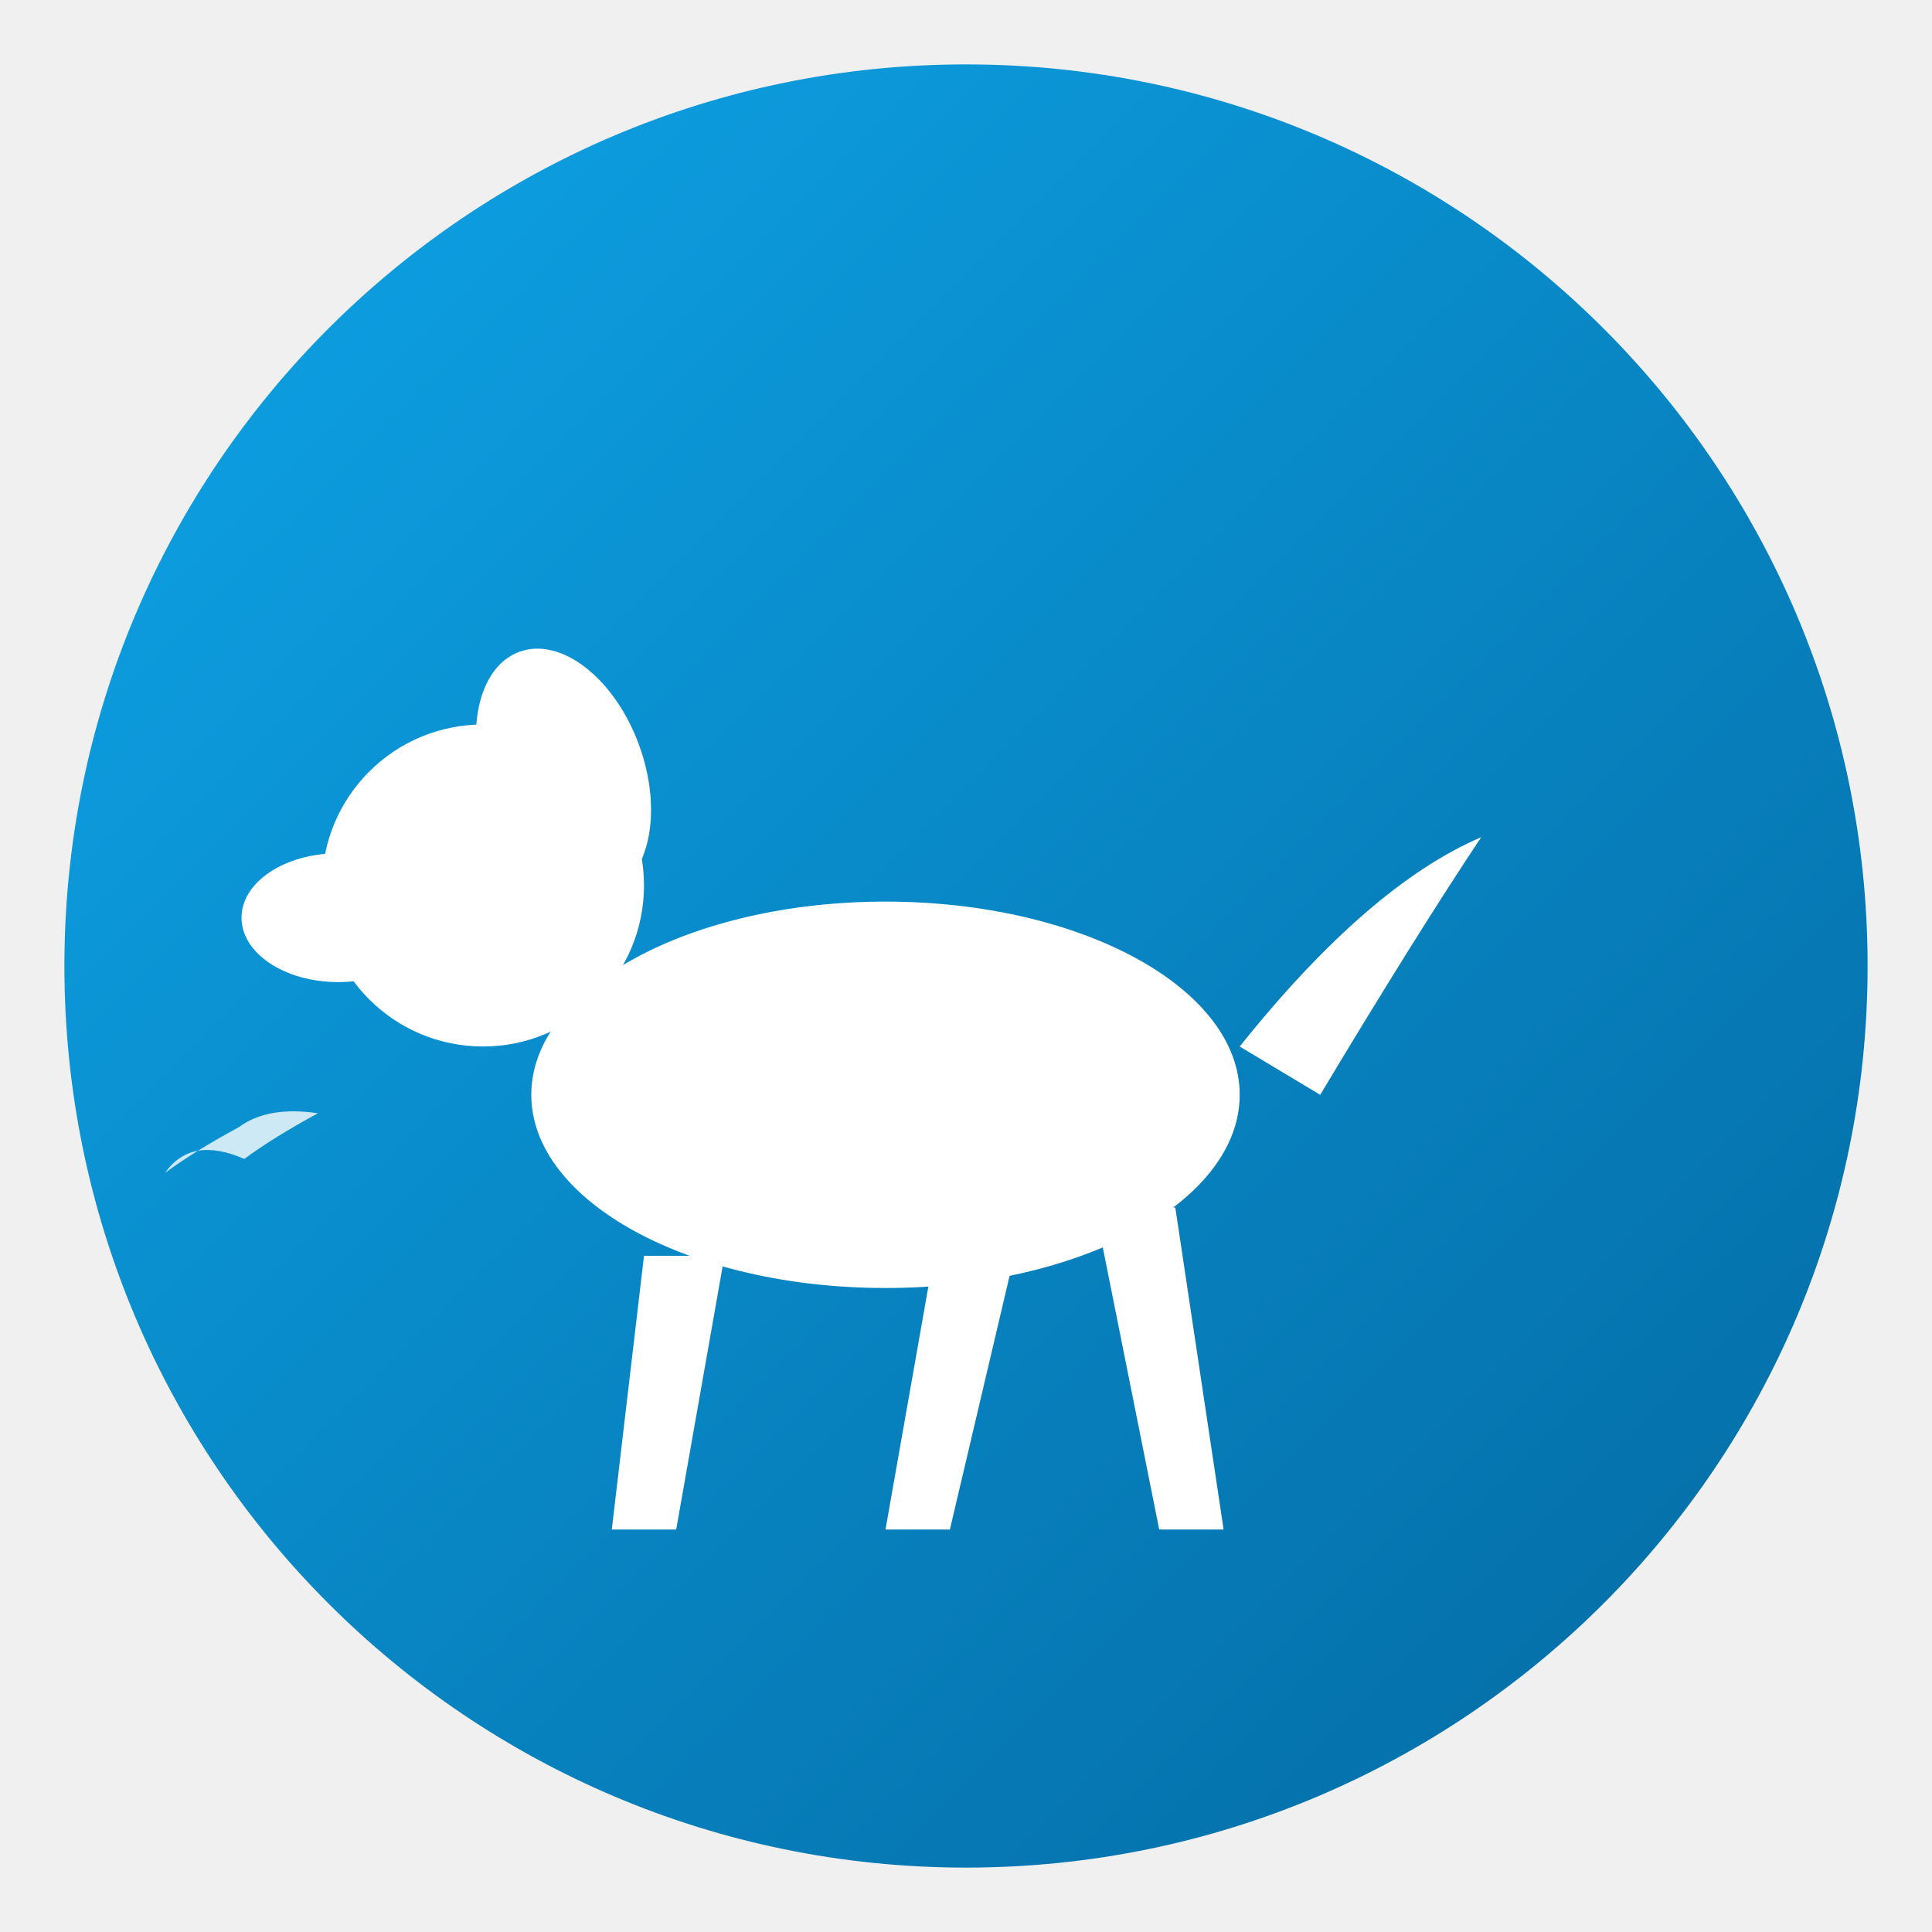
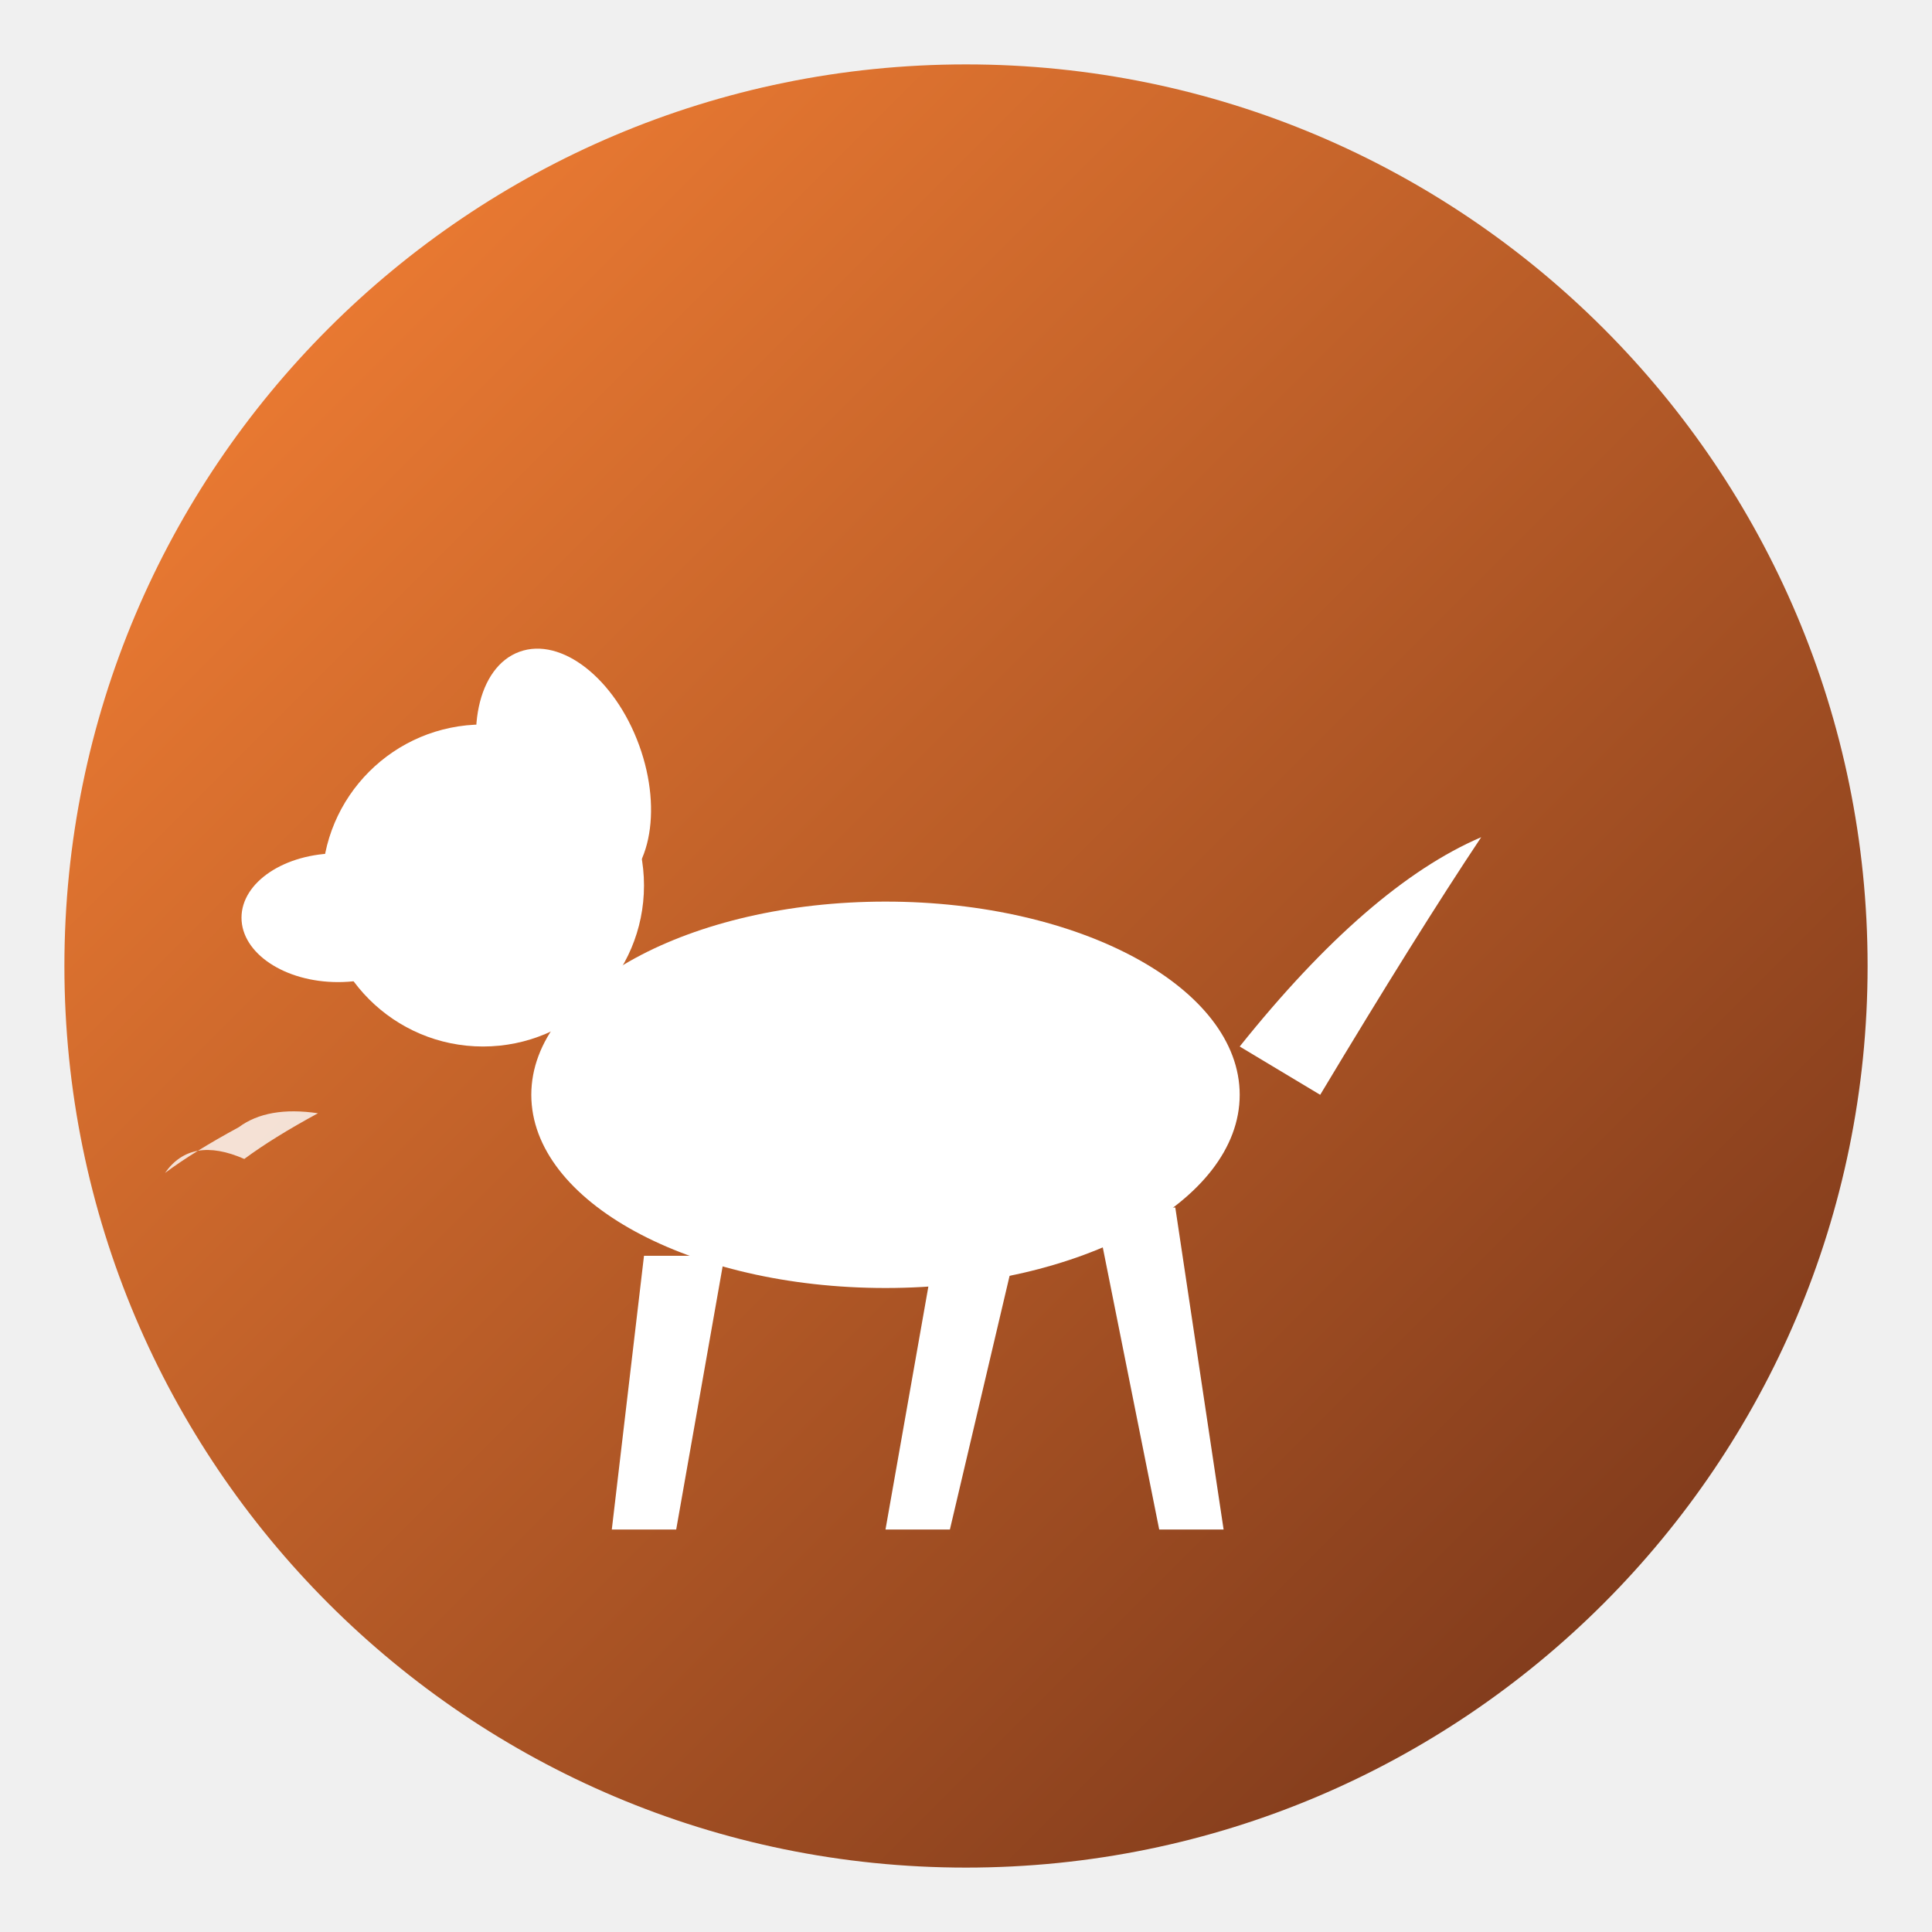
<svg xmlns="http://www.w3.org/2000/svg" viewBox="0 0 120 120">
  <defs>
-     <linearGradient id="skyGradient" x1="0%" y1="0%" x2="100%" y2="100%">
-       <stop offset="0%" style="stop-color:#0ea5e9" />
-       <stop offset="100%" style="stop-color:#0369a1" />
+     <linearGradient id="warmGradient" x1="0%" y1="0%" x2="100%" y2="100%">
+       <stop offset="0%" style="stop-color:#FD8536" />
+       <stop offset="100%" style="stop-color:#6E3018" />
    </linearGradient>
  </defs>
-   <circle cx="60" cy="60" r="56" fill="url(#skyGradient)" />
+   <circle cx="60" cy="60" r="56" fill="url(#warmGradient)" />
  <g fill="white">
    <ellipse cx="55" cy="68" rx="22" ry="12" />
    <circle cx="30" cy="55" r="10" />
    <ellipse cx="21" cy="57" rx="6" ry="4" />
    <path d="M38 60 Q42 62 45 68 L40 70 Q38 64 35 62 Z" />
    <path d="M40 78 L38 95 L42 95 L45 78" fill="white" />
    <path d="M68 75 L72 95 L76 95 L73 75" fill="white" />
    <path d="M58 78 L55 95 L59 95 L63 78" fill="white" />
    <path d="M77 65 Q85 55 92 52 Q88 58 82 68 Z" />
    <ellipse cx="35" cy="48" rx="5" ry="8" transform="rotate(-20 35 48)" />
  </g>
  <g fill="white" opacity="0.8">
    <path d="M15 72 Q12 70 10 72 Q12 71 15 70 Q17 69 20 70 Q17 71 15 72" transform="rotate(-10 15 71)" />
  </g>
</svg>
